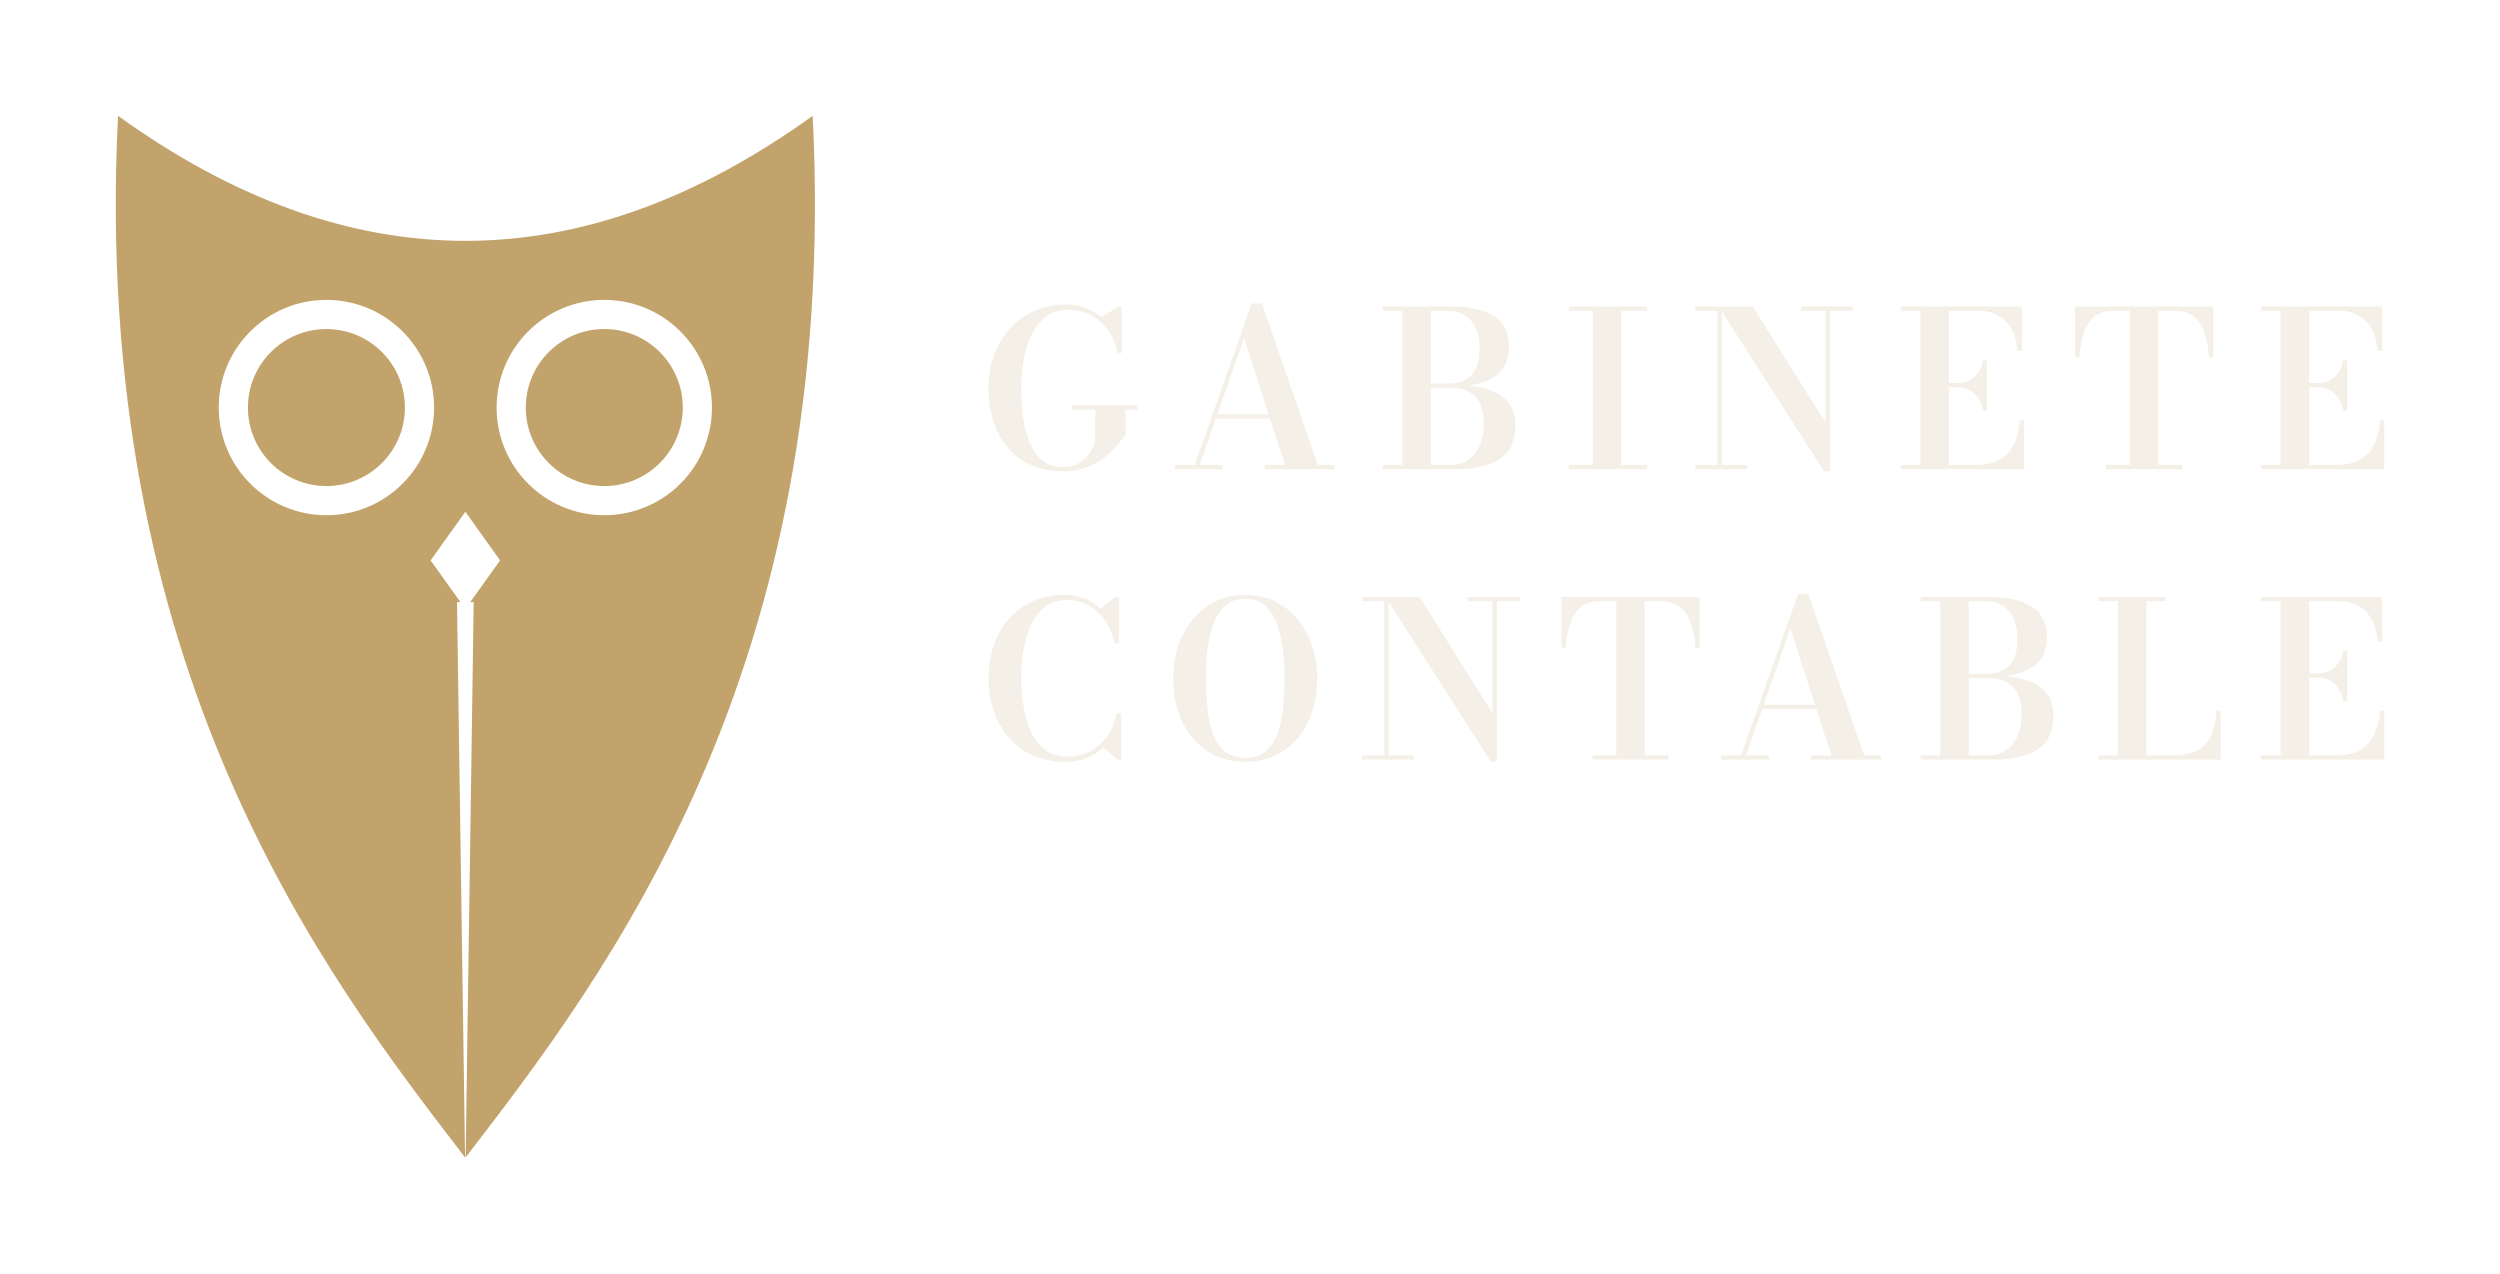
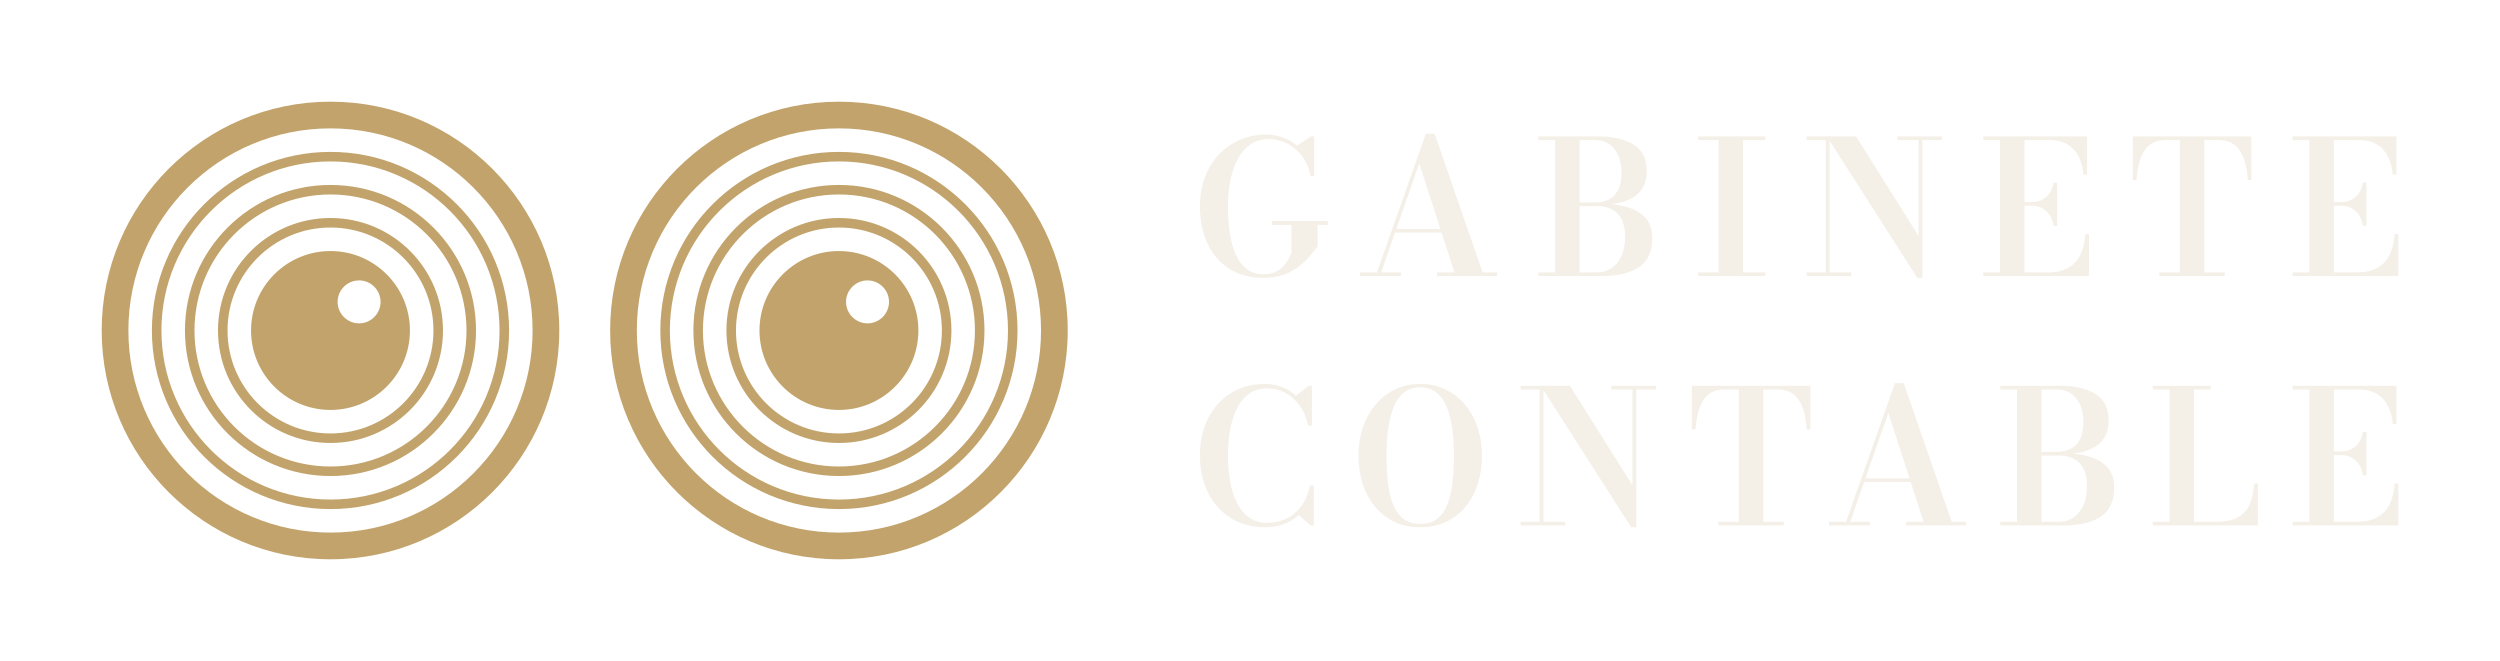
- <svg xmlns="http://www.w3.org/2000/svg" viewBox="-16.99 -16.67 359.89 183.28">
-   <path fill="#C2A36B" d="M0 0Q50 36 100 0C103.99 79.81 70.16 123.79 50.14 149.82L50.04 149.95L51.2 70H50.71L55 64L50 57L45 64L49.29 70H48.8L49.96 149.95L49.86 149.82C29.84 123.79 -3.99 79.81 0 0ZM85.5 42C85.5 33.44 78.56 26.5 70 26.5C61.44 26.5 54.5 33.44 54.5 42C54.5 50.56 61.44 57.5 70 57.5C78.56 57.5 85.5 50.56 85.5 42ZM45.5 42C45.5 33.44 38.56 26.5 30 26.5C21.44 26.5 14.5 33.44 14.5 42C14.5 50.56 21.44 57.5 30 57.5C38.56 57.5 45.5 50.56 45.5 42ZM81.3 42C81.3 48.24 76.24 53.3 70 53.3C63.76 53.3 58.7 48.24 58.7 42C58.7 35.76 63.76 30.7 70 30.7C76.24 30.7 81.3 35.76 81.3 42ZM41.3 42C41.3 48.24 36.24 53.3 30 53.3C23.76 53.3 18.7 48.24 18.7 42C18.7 35.76 23.76 30.7 30 30.7C36.24 30.7 41.3 35.76 41.3 42Z" />
-   <path fill="#F4F0E8" d="M162.27 92.99Q159.82 92.99 157.9 92.07Q155.98 91.15 154.64 89.51Q153.3 87.87 152.61 85.69Q151.91 83.5 151.91 80.98Q151.91 78.45 152.65 76.26Q153.39 74.08 154.76 72.44Q156.12 70.8 158.03 69.88Q159.93 68.96 162.27 68.96Q164.6 68.96 166.5 69.88Q168.4 70.8 169.78 72.44Q171.15 74.08 171.88 76.26Q172.62 78.45 172.62 80.98Q172.62 83.5 171.92 85.69Q171.23 87.87 169.89 89.51Q168.56 91.15 166.63 92.07Q164.71 92.99 162.27 92.99ZM259.5 92.68V92.07H262.31V69.88H259.5V69.27H269.5Q273.24 69.27 275.46 70.64Q277.68 72.01 277.68 75.05Q277.68 78.01 275.58 79.38Q274.1 80.35 271.7 80.64Q273.13 80.76 274.39 81.12Q276.32 81.68 277.46 82.93Q278.6 84.19 278.6 86.31Q278.6 89.74 276.36 91.21Q274.12 92.68 270.12 92.68ZM182.07 50.87V50.26H184.87V28.07H182.07V27.46H192.07Q195.81 27.46 198.03 28.83Q200.24 30.19 200.24 33.24Q200.24 36.2 198.14 37.57Q196.67 38.54 194.26 38.83Q195.7 38.95 196.96 39.31Q198.88 39.87 200.02 41.12Q201.16 42.38 201.16 44.5Q201.16 47.93 198.92 49.4Q196.68 50.87 192.69 50.87ZM162.27 92.43Q164.07 92.43 165.17 91.51Q166.28 90.6 166.88 89Q167.48 87.4 167.7 85.34Q167.92 83.27 167.92 80.98Q167.92 78.68 167.65 76.62Q167.39 74.55 166.76 72.95Q166.14 71.35 165.04 70.44Q163.94 69.52 162.27 69.52Q160.6 69.52 159.49 70.44Q158.39 71.35 157.76 72.95Q157.14 74.55 156.87 76.62Q156.61 78.68 156.61 80.98Q156.61 83.27 156.83 85.34Q157.05 87.4 157.65 89Q158.25 90.6 159.36 91.51Q160.48 92.43 162.27 92.43ZM243.32 68.82 251.37 92.07H253.79V92.68H243.72V92.07H246.64L244.48 85.39H236.7L234.36 92.07H237.67V92.68H230.79V92.07H233.64L241.85 68.82ZM164.67 27.01 172.72 50.26H175.14V50.87H165.08V50.26H167.99L165.84 43.58H158.05L155.71 50.26H159.02V50.87H152.14V50.26H155L163.2 27.01ZM137.38 41.65H146.76V42.3H145.06V45.9Q144.47 46.67 143.69 47.58Q142.91 48.49 141.85 49.31Q140.8 50.13 139.36 50.65Q137.93 51.18 136.03 51.18Q132.64 51.18 130.25 49.66Q127.85 48.14 126.59 45.43Q125.32 42.72 125.32 39.16Q125.32 36.5 126.17 34.29Q127.01 32.08 128.52 30.48Q130.04 28.88 132.07 28.02Q134.11 27.15 136.48 27.15Q137.9 27.15 139.22 27.64Q140.55 28.13 141.61 29.01L143.94 27.46H144.48V34.14H143.86Q143.67 32.85 143.06 31.72Q142.45 30.6 141.51 29.74Q140.57 28.88 139.38 28.4Q138.19 27.92 136.85 27.92Q135.01 27.92 133.7 28.86Q132.39 29.8 131.58 31.41Q130.77 33.02 130.39 35.03Q130.02 37.04 130.02 39.16Q130.02 41.29 130.28 43.32Q130.55 45.36 131.21 47Q131.88 48.63 133.05 49.6Q134.22 50.57 136.03 50.57Q137.2 50.57 138.02 50.16Q138.83 49.76 139.36 49.17Q139.9 48.57 140.21 47.96Q140.52 47.36 140.68 46.97V42.3H137.38ZM308.51 92.68V92.07H311.32V69.88H308.51V69.27H325.92V75.67H325.31Q325.17 74 324.53 72.69Q323.88 71.38 322.66 70.63Q321.45 69.88 319.62 69.88H315.42V80.27H316.73Q317.62 80.27 318.38 79.89Q319.14 79.51 319.64 78.78Q320.15 78.06 320.29 77.01H320.9V84.27H320.29Q320.15 83.22 319.64 82.47Q319.14 81.71 318.38 81.3Q317.62 80.88 316.73 80.88H315.42V92.07H319.31Q321.45 92.07 322.79 91.29Q324.13 90.51 324.81 89.07Q325.49 87.64 325.63 85.66H326.24V92.68ZM256.65 50.87V50.26H259.46V28.07H256.65V27.46H274.07V33.86H273.46Q273.32 32.19 272.67 30.88Q272.02 29.57 270.8 28.82Q269.59 28.07 267.76 28.07H263.57V38.46H264.88Q265.77 38.46 266.52 38.08Q267.28 37.7 267.79 36.97Q268.29 36.25 268.43 35.2H269.04V42.46H268.43Q268.29 41.41 267.79 40.65Q267.28 39.9 266.52 39.48Q265.77 39.07 264.88 39.07H263.57V50.26H267.45Q269.59 50.26 270.93 49.48Q272.27 48.7 272.95 47.26Q273.63 45.83 273.77 43.85H274.38V50.87ZM308.51 50.87V50.26H311.32V28.07H308.51V27.46H325.92V33.86H325.31Q325.17 32.19 324.53 30.88Q323.88 29.57 322.66 28.82Q321.45 28.07 319.62 28.07H315.42V38.46H316.73Q317.62 38.46 318.38 38.08Q319.14 37.7 319.64 36.97Q320.15 36.25 320.29 35.2H320.9V42.46H320.29Q320.15 41.41 319.64 40.65Q319.14 39.9 318.38 39.48Q317.62 39.07 316.73 39.07H315.42V50.26H319.31Q321.45 50.26 322.79 49.48Q324.13 48.7 324.81 47.26Q325.49 45.83 325.63 43.85H326.24V50.87ZM201.76 69.27V69.88H198.49V92.99H197.63L182.92 69.98V92.07H186.55V92.68H179.08V92.07H182.28V69.88H179.08V69.27H187.36L197.85 85.97V69.88H194.31V69.27ZM249.73 27.46V28.07H246.45V51.18H245.59L230.88 28.17V50.26H234.52V50.87H227.04V50.26H230.24V28.07H227.04V27.46H235.33L245.81 44.16V28.07H242.27V27.46ZM212.25 92.68V92.07H215.68V69.88H213.3Q212 69.88 211.11 70.37Q210.22 70.85 209.67 71.75Q209.12 72.64 208.82 73.87Q208.52 75.09 208.41 76.58H207.79V69.27H227.67V76.58H227.06Q226.96 75.09 226.66 73.87Q226.35 72.64 225.79 71.75Q225.23 70.85 224.35 70.37Q223.47 69.88 222.16 69.88H219.77V92.07H223.2V92.68ZM286.19 50.87V50.26H289.62V28.07H287.23Q285.94 28.07 285.05 28.56Q284.16 29.04 283.61 29.94Q283.05 30.83 282.76 32.06Q282.46 33.28 282.35 34.77H281.73V27.46H301.6V34.77H300.99Q300.9 33.28 300.59 32.06Q300.29 30.83 299.73 29.94Q299.17 29.04 298.29 28.56Q297.4 28.07 296.09 28.07H293.71V50.26H297.14V50.87ZM136.29 92.99Q132.94 92.99 130.47 91.43Q128.01 89.87 126.67 87.15Q125.32 84.44 125.32 80.98Q125.32 77.5 126.67 74.79Q128.01 72.08 130.47 70.52Q132.94 68.96 136.29 68.96Q137.77 68.96 139.09 69.47Q140.41 69.98 141.42 70.91L143.56 69.27H144.11V75.95H143.47Q143.08 74.06 142.1 72.66Q141.11 71.26 139.7 70.48Q138.29 69.71 136.6 69.71Q134.75 69.71 133.48 70.66Q132.2 71.62 131.45 73.22Q130.69 74.83 130.36 76.84Q130.02 78.85 130.02 80.98Q130.02 83.1 130.36 85.11Q130.69 87.12 131.45 88.73Q132.2 90.34 133.48 91.29Q134.75 92.24 136.6 92.24Q138.15 92.24 139.36 91.76Q140.57 91.27 141.46 90.42Q142.36 89.57 142.94 88.43Q143.51 87.29 143.78 86H144.42V92.68H143.87L141.89 90.94Q140.86 91.9 139.44 92.44Q138.01 92.99 136.29 92.99ZM285.08 92.68V92.07H287.88V69.88H285.08V69.27H294.78V69.88H291.99V92.07H295.76Q297.52 92.07 298.69 91.62Q299.87 91.18 300.57 90.34Q301.28 89.51 301.63 88.32Q301.97 87.14 302.08 85.66H302.69V92.68ZM208.85 50.87V50.26H212.28V28.07H208.85V27.46H220.12V28.07H216.37V50.26H220.12V50.87ZM266.41 80.96V92.07H269.42Q270.72 92.07 271.77 91.36Q272.82 90.65 273.43 89.31Q274.04 87.98 274.04 86.12Q274.04 84.27 273.43 83.13Q272.82 81.99 271.77 81.47Q270.72 80.96 269.42 80.96ZM188.98 39.15V50.26H191.99Q193.28 50.26 194.34 49.55Q195.39 48.84 196 47.5Q196.61 46.17 196.61 44.31Q196.61 42.46 196 41.32Q195.39 40.18 194.34 39.66Q193.28 39.15 191.99 39.15ZM266.41 80.35H269.11Q270.25 80.35 271.24 79.88Q272.23 79.42 272.83 78.32Q273.43 77.23 273.43 75.37Q273.43 73.52 272.83 72.3Q272.23 71.08 271.24 70.48Q270.25 69.88 269.11 69.88H266.41ZM188.98 38.54H191.68Q192.81 38.54 193.81 38.07Q194.8 37.6 195.4 36.51Q196 35.42 196 33.56Q196 31.71 195.4 30.49Q194.8 29.27 193.81 28.67Q192.81 28.07 191.68 28.07H188.98ZM244.29 84.78 240.74 73.81 236.91 84.78ZM165.64 42.97 162.1 32 158.26 42.97Z" />
+ <svg xmlns="http://www.w3.org/2000/svg" viewBox="-16.00 -16.00 393.36 104.00">
+   <path fill="#C2A36B" d="M72 36C72 55.88 55.88 72 36 72C16.12 72 0 55.88 0 36C0 16.12 16.12 0 36 0C55.88 0 72 16.12 72 36ZM152 36C152 55.88 135.88 72 116 72C96.12 72 80 55.88 80 36C80 16.12 96.12 0 116 0C135.88 0 152 16.12 152 36ZM147.8 36C147.8 18.44 133.56 4.2 116 4.2C98.44 4.2 84.2 18.44 84.2 36C84.2 53.56 98.44 67.8 116 67.8C133.56 67.8 147.8 53.56 147.8 36ZM67.8 36C67.8 18.44 53.56 4.2 36 4.2C18.44 4.2 4.2 18.44 4.2 36C4.2 53.56 18.44 67.8 36 67.8C53.56 67.8 67.8 53.56 67.8 36ZM144.1 36C144.1 51.52 131.52 64.1 116 64.1C100.48 64.1 87.9 51.52 87.9 36C87.9 20.48 100.48 7.9 116 7.9C131.52 7.9 144.1 20.48 144.1 36ZM64.1 36C64.1 51.52 51.52 64.1 36 64.1C20.48 64.1 7.9 51.52 7.9 36C7.9 20.48 20.48 7.9 36 7.9C51.52 7.9 64.1 20.48 64.1 36ZM142.6 36C142.6 21.31 130.69 9.4 116 9.4C101.31 9.4 89.4 21.31 89.4 36C89.4 50.69 101.31 62.6 116 62.6C130.69 62.6 142.6 50.69 142.6 36ZM62.6 36C62.6 21.31 50.69 9.4 36 9.4C21.31 9.4 9.4 21.31 9.4 36C9.4 50.69 21.31 62.6 36 62.6C50.69 62.6 62.6 50.69 62.6 36ZM58.9 36C58.9 48.65 48.65 58.9 36 58.9C23.35 58.9 13.1 48.65 13.1 36C13.1 23.35 23.35 13.1 36 13.1C48.65 13.1 58.9 23.35 58.9 36ZM138.9 36C138.9 48.65 128.65 58.9 116 58.9C103.35 58.9 93.1 48.65 93.1 36C93.1 23.35 103.35 13.1 116 13.1C128.65 13.1 138.9 23.35 138.9 36ZM57.4 36C57.4 24.18 47.82 14.6 36 14.6C24.18 14.6 14.6 24.18 14.6 36C14.6 47.82 24.18 57.4 36 57.4C47.82 57.4 57.4 47.82 57.4 36ZM137.4 36C137.4 24.18 127.82 14.6 116 14.6C104.18 14.6 94.6 24.18 94.6 36C94.6 47.82 104.18 57.4 116 57.4C127.82 57.4 137.4 47.82 137.4 36ZM53.7 36C53.7 45.78 45.78 53.7 36 53.7C26.22 53.7 18.3 45.78 18.3 36C18.3 26.22 26.22 18.3 36 18.3C45.78 18.3 53.7 26.22 53.7 36ZM133.7 36C133.7 45.78 125.78 53.7 116 53.7C106.22 53.7 98.3 45.78 98.3 36C98.3 26.22 106.22 18.3 116 18.3C125.78 18.3 133.7 26.22 133.7 36ZM52.2 36C52.2 27.05 44.95 19.8 36 19.8C27.05 19.8 19.8 27.05 19.8 36C19.8 44.95 27.05 52.2 36 52.2C44.95 52.2 52.2 44.95 52.2 36ZM132.2 36C132.2 27.05 124.95 19.8 116 19.8C107.05 19.8 99.8 27.05 99.8 36C99.8 44.95 107.05 52.2 116 52.2C124.95 52.2 132.2 44.95 132.2 36ZM48.5 36C48.5 42.9 42.9 48.5 36 48.5C29.1 48.5 23.5 42.9 23.5 36C23.5 29.1 29.1 23.5 36 23.5C42.9 23.5 48.5 29.1 48.5 36ZM128.5 36C128.5 42.9 122.9 48.5 116 48.5C109.1 48.5 103.5 42.9 103.5 36C103.5 29.1 109.1 23.5 116 23.5C122.9 23.5 128.5 29.1 128.5 36ZM43.88 31.5C43.88 29.64 42.36 28.12 40.5 28.12C38.64 28.12 37.12 29.64 37.12 31.5C37.12 33.36 38.64 34.88 40.5 34.88C42.36 34.88 43.88 33.36 43.88 31.5ZM123.88 31.5C123.88 29.64 122.36 28.12 120.5 28.12C118.64 28.12 117.12 29.64 117.12 31.5C117.12 33.36 118.64 34.88 120.5 34.88C122.36 34.88 123.88 33.36 123.88 31.5Z" />
+   <path fill="#F4F0E8" d="M207.48 66.96Q205.18 66.96 203.38 66.1Q201.58 65.23 200.32 63.69Q199.06 62.16 198.41 60.11Q197.75 58.06 197.75 55.69Q197.75 53.31 198.45 51.26Q199.14 49.21 200.43 47.68Q201.71 46.14 203.49 45.28Q205.28 44.41 207.48 44.41Q209.66 44.41 211.44 45.28Q213.23 46.14 214.52 47.68Q215.81 49.21 216.5 51.26Q217.18 53.31 217.18 55.69Q217.18 58.06 216.53 60.11Q215.88 62.16 214.63 63.69Q213.38 65.23 211.57 66.1Q209.76 66.96 207.48 66.96ZM298.73 66.67V66.1H301.36V45.28H298.73V44.7H308.11Q311.62 44.7 313.7 45.99Q315.78 47.27 315.78 50.12Q315.78 52.9 313.81 54.19Q312.43 55.1 310.17 55.37Q311.52 55.49 312.7 55.82Q314.51 56.34 315.58 57.52Q316.65 58.7 316.65 60.69Q316.65 63.91 314.55 65.29Q312.44 66.67 308.7 66.67ZM226.05 27.43V26.86H228.69V6.04H226.05V5.46H235.44Q238.95 5.46 241.03 6.75Q243.11 8.03 243.11 10.88Q243.11 13.66 241.14 14.95Q239.76 15.86 237.5 16.13Q238.85 16.25 240.03 16.59Q241.84 17.1 242.9 18.28Q243.97 19.46 243.97 21.45Q243.97 24.67 241.87 26.05Q239.77 27.43 236.02 27.43ZM207.48 66.43Q209.16 66.43 210.2 65.58Q211.24 64.72 211.8 63.22Q212.37 61.72 212.57 59.78Q212.78 57.84 212.78 55.69Q212.78 53.53 212.53 51.59Q212.28 49.65 211.69 48.15Q211.11 46.65 210.07 45.8Q209.04 44.94 207.48 44.94Q205.91 44.94 204.87 45.8Q203.83 46.65 203.24 48.15Q202.66 49.65 202.41 51.59Q202.16 53.53 202.16 55.69Q202.16 57.84 202.37 59.78Q202.57 61.72 203.13 63.22Q203.7 64.72 204.75 65.58Q205.79 66.43 207.48 66.43ZM283.54 44.28 291.09 66.1H293.36V66.67H283.92V66.1H286.66L284.63 59.83H277.32L275.13 66.1H278.24V66.67H271.78V66.1H274.46L282.16 44.28ZM209.73 5.04 217.28 26.86H219.55V27.43H210.11V26.86H212.85L210.82 20.59H203.51L201.32 26.86H204.43V27.43H197.97V26.86H200.65L208.35 5.04ZM184.12 18.77H192.92V19.39H191.32V22.77Q190.77 23.49 190.03 24.35Q189.3 25.2 188.31 25.97Q187.32 26.74 185.98 27.23Q184.63 27.72 182.84 27.72Q179.67 27.72 177.42 26.29Q175.17 24.86 173.99 22.32Q172.8 19.78 172.8 16.45Q172.8 13.94 173.59 11.87Q174.38 9.8 175.8 8.3Q177.22 6.8 179.13 5.98Q181.04 5.17 183.27 5.17Q184.6 5.17 185.85 5.63Q187.09 6.09 188.09 6.91L190.27 5.46H190.78V11.73H190.19Q190.02 10.52 189.45 9.46Q188.88 8.41 187.99 7.6Q187.1 6.8 185.99 6.34Q184.88 5.89 183.62 5.89Q181.89 5.89 180.66 6.78Q179.43 7.66 178.67 9.17Q177.91 10.68 177.56 12.57Q177.21 14.45 177.21 16.45Q177.21 18.44 177.46 20.35Q177.7 22.26 178.33 23.8Q178.95 25.33 180.05 26.24Q181.15 27.15 182.84 27.15Q183.94 27.15 184.71 26.77Q185.48 26.39 185.98 25.83Q186.48 25.27 186.77 24.7Q187.06 24.13 187.21 23.77V19.39H184.12ZM344.72 66.67V66.1H347.36V45.28H344.72V44.7H361.06V50.71H360.49Q360.36 49.14 359.75 47.91Q359.15 46.68 358 45.98Q356.86 45.28 355.15 45.28H351.21V55.03H352.44Q353.27 55.03 353.98 54.67Q354.69 54.31 355.17 53.63Q355.65 52.95 355.78 51.97H356.35V58.78H355.78Q355.65 57.79 355.17 57.08Q354.69 56.37 353.98 55.99Q353.27 55.6 352.44 55.6H351.21V66.1H354.86Q356.86 66.1 358.12 65.36Q359.38 64.63 360.02 63.28Q360.65 61.94 360.79 60.08H361.36V66.67ZM296.05 27.43V26.86H298.69V6.04H296.05V5.46H312.39V11.47H311.82Q311.69 9.9 311.08 8.67Q310.48 7.44 309.33 6.74Q308.19 6.04 306.48 6.04H302.54V15.79H303.77Q304.61 15.79 305.32 15.43Q306.03 15.07 306.5 14.39Q306.98 13.71 307.11 12.73H307.68V19.54H307.11Q306.98 18.55 306.5 17.84Q306.03 17.13 305.32 16.75Q304.61 16.36 303.77 16.36H302.54V26.86H306.19Q308.19 26.86 309.45 26.12Q310.71 25.39 311.35 24.05Q311.98 22.7 312.12 20.84H312.69V27.43ZM344.72 27.43V26.86H347.36V6.04H344.72V5.46H361.06V11.47H360.49Q360.36 9.9 359.75 8.67Q359.15 7.44 358 6.74Q356.86 6.04 355.15 6.04H351.21V15.79H352.44Q353.27 15.79 353.98 15.43Q354.69 15.07 355.17 14.39Q355.65 13.71 355.78 12.73H356.35V19.54H355.78Q355.65 18.55 355.17 17.84Q354.69 17.13 353.98 16.75Q353.27 16.36 352.44 16.36H351.21V26.86H354.86Q356.86 26.86 358.12 26.12Q359.38 25.39 360.02 24.05Q360.65 22.7 360.79 20.84H361.36V27.43ZM244.54 44.7V45.28H241.46V66.96H240.66L226.85 45.37V66.1H230.26V66.67H223.25V66.1H226.25V45.28H223.25V44.7H231.02L240.86 60.37V45.28H237.54V44.7ZM289.55 5.46V6.04H286.48V27.72H285.67L271.87 6.13V26.86H275.28V27.43H268.26V26.86H271.27V6.04H268.26V5.46H276.04L285.88 21.13V6.04H282.55V5.46ZM254.38 66.67V66.1H257.6V45.28H255.36Q254.15 45.28 253.31 45.73Q252.48 46.18 251.96 47.03Q251.44 47.87 251.16 49.02Q250.88 50.17 250.78 51.56H250.19V44.7H268.85V51.56H268.28Q268.19 50.17 267.9 49.02Q267.62 47.87 267.09 47.03Q266.56 46.18 265.74 45.73Q264.91 45.28 263.68 45.28H261.44V66.1H264.66V66.67ZM323.77 27.43V26.86H326.99V6.04H324.75Q323.54 6.04 322.7 6.49Q321.87 6.94 321.35 7.79Q320.83 8.63 320.55 9.78Q320.27 10.93 320.17 12.32H319.58V5.46H338.24V12.32H337.67Q337.58 10.93 337.29 9.78Q337.01 8.63 336.48 7.79Q335.95 6.94 335.13 6.49Q334.3 6.04 333.07 6.04H330.83V26.86H334.05V27.43ZM183.09 66.96Q179.95 66.96 177.63 65.5Q175.32 64.03 174.06 61.48Q172.8 58.94 172.8 55.69Q172.8 52.42 174.06 49.88Q175.32 47.34 177.63 45.88Q179.95 44.41 183.09 44.41Q184.48 44.41 185.72 44.89Q186.96 45.36 187.91 46.24L189.92 44.7H190.43V50.97H189.83Q189.46 49.2 188.54 47.88Q187.62 46.56 186.29 45.84Q184.97 45.11 183.39 45.11Q181.64 45.11 180.45 46.01Q179.26 46.9 178.55 48.41Q177.84 49.92 177.52 51.81Q177.21 53.69 177.21 55.69Q177.21 57.68 177.52 59.57Q177.84 61.45 178.55 62.96Q179.26 64.47 180.45 65.36Q181.64 66.26 183.39 66.26Q184.84 66.26 185.97 65.8Q187.1 65.35 187.95 64.55Q188.79 63.75 189.33 62.68Q189.87 61.62 190.12 60.4H190.72V66.67H190.21L188.35 65.04Q187.38 65.94 186.04 66.45Q184.7 66.96 183.09 66.96ZM322.73 66.67V66.1H325.36V45.28H322.73V44.7H331.83V45.28H329.21V66.1H332.76Q334.41 66.1 335.51 65.68Q336.61 65.26 337.27 64.48Q337.94 63.69 338.26 62.58Q338.58 61.47 338.69 60.08H339.26V66.67ZM251.19 27.43V26.86H254.41V6.04H251.19V5.46H261.76V6.04H258.25V26.86H261.76V27.43ZM305.21 55.67V66.1H308.04Q309.25 66.1 310.24 65.43Q311.23 64.76 311.8 63.51Q312.37 62.26 312.37 60.52Q312.37 58.78 311.8 57.71Q311.23 56.64 310.24 56.15Q309.25 55.67 308.04 55.67ZM232.54 16.43V26.86H235.36Q236.58 26.86 237.57 26.19Q238.56 25.52 239.13 24.27Q239.7 23.02 239.7 21.28Q239.7 19.54 239.13 18.47Q238.56 17.4 237.57 16.91Q236.58 16.43 235.36 16.43ZM305.21 55.1H307.74Q308.81 55.1 309.74 54.66Q310.67 54.22 311.24 53.2Q311.8 52.17 311.8 50.43Q311.8 48.69 311.24 47.55Q310.67 46.4 309.74 45.84Q308.81 45.28 307.74 45.28H305.21ZM232.54 15.86H235.07Q236.14 15.86 237.07 15.42Q238 14.98 238.56 13.96Q239.13 12.93 239.13 11.19Q239.13 9.45 238.56 8.31Q238 7.16 237.07 6.6Q236.14 6.04 235.07 6.04H232.54ZM284.45 59.26 281.12 48.97 277.52 59.26ZM210.64 20.02 207.31 9.73 203.71 20.02Z" />
</svg>
